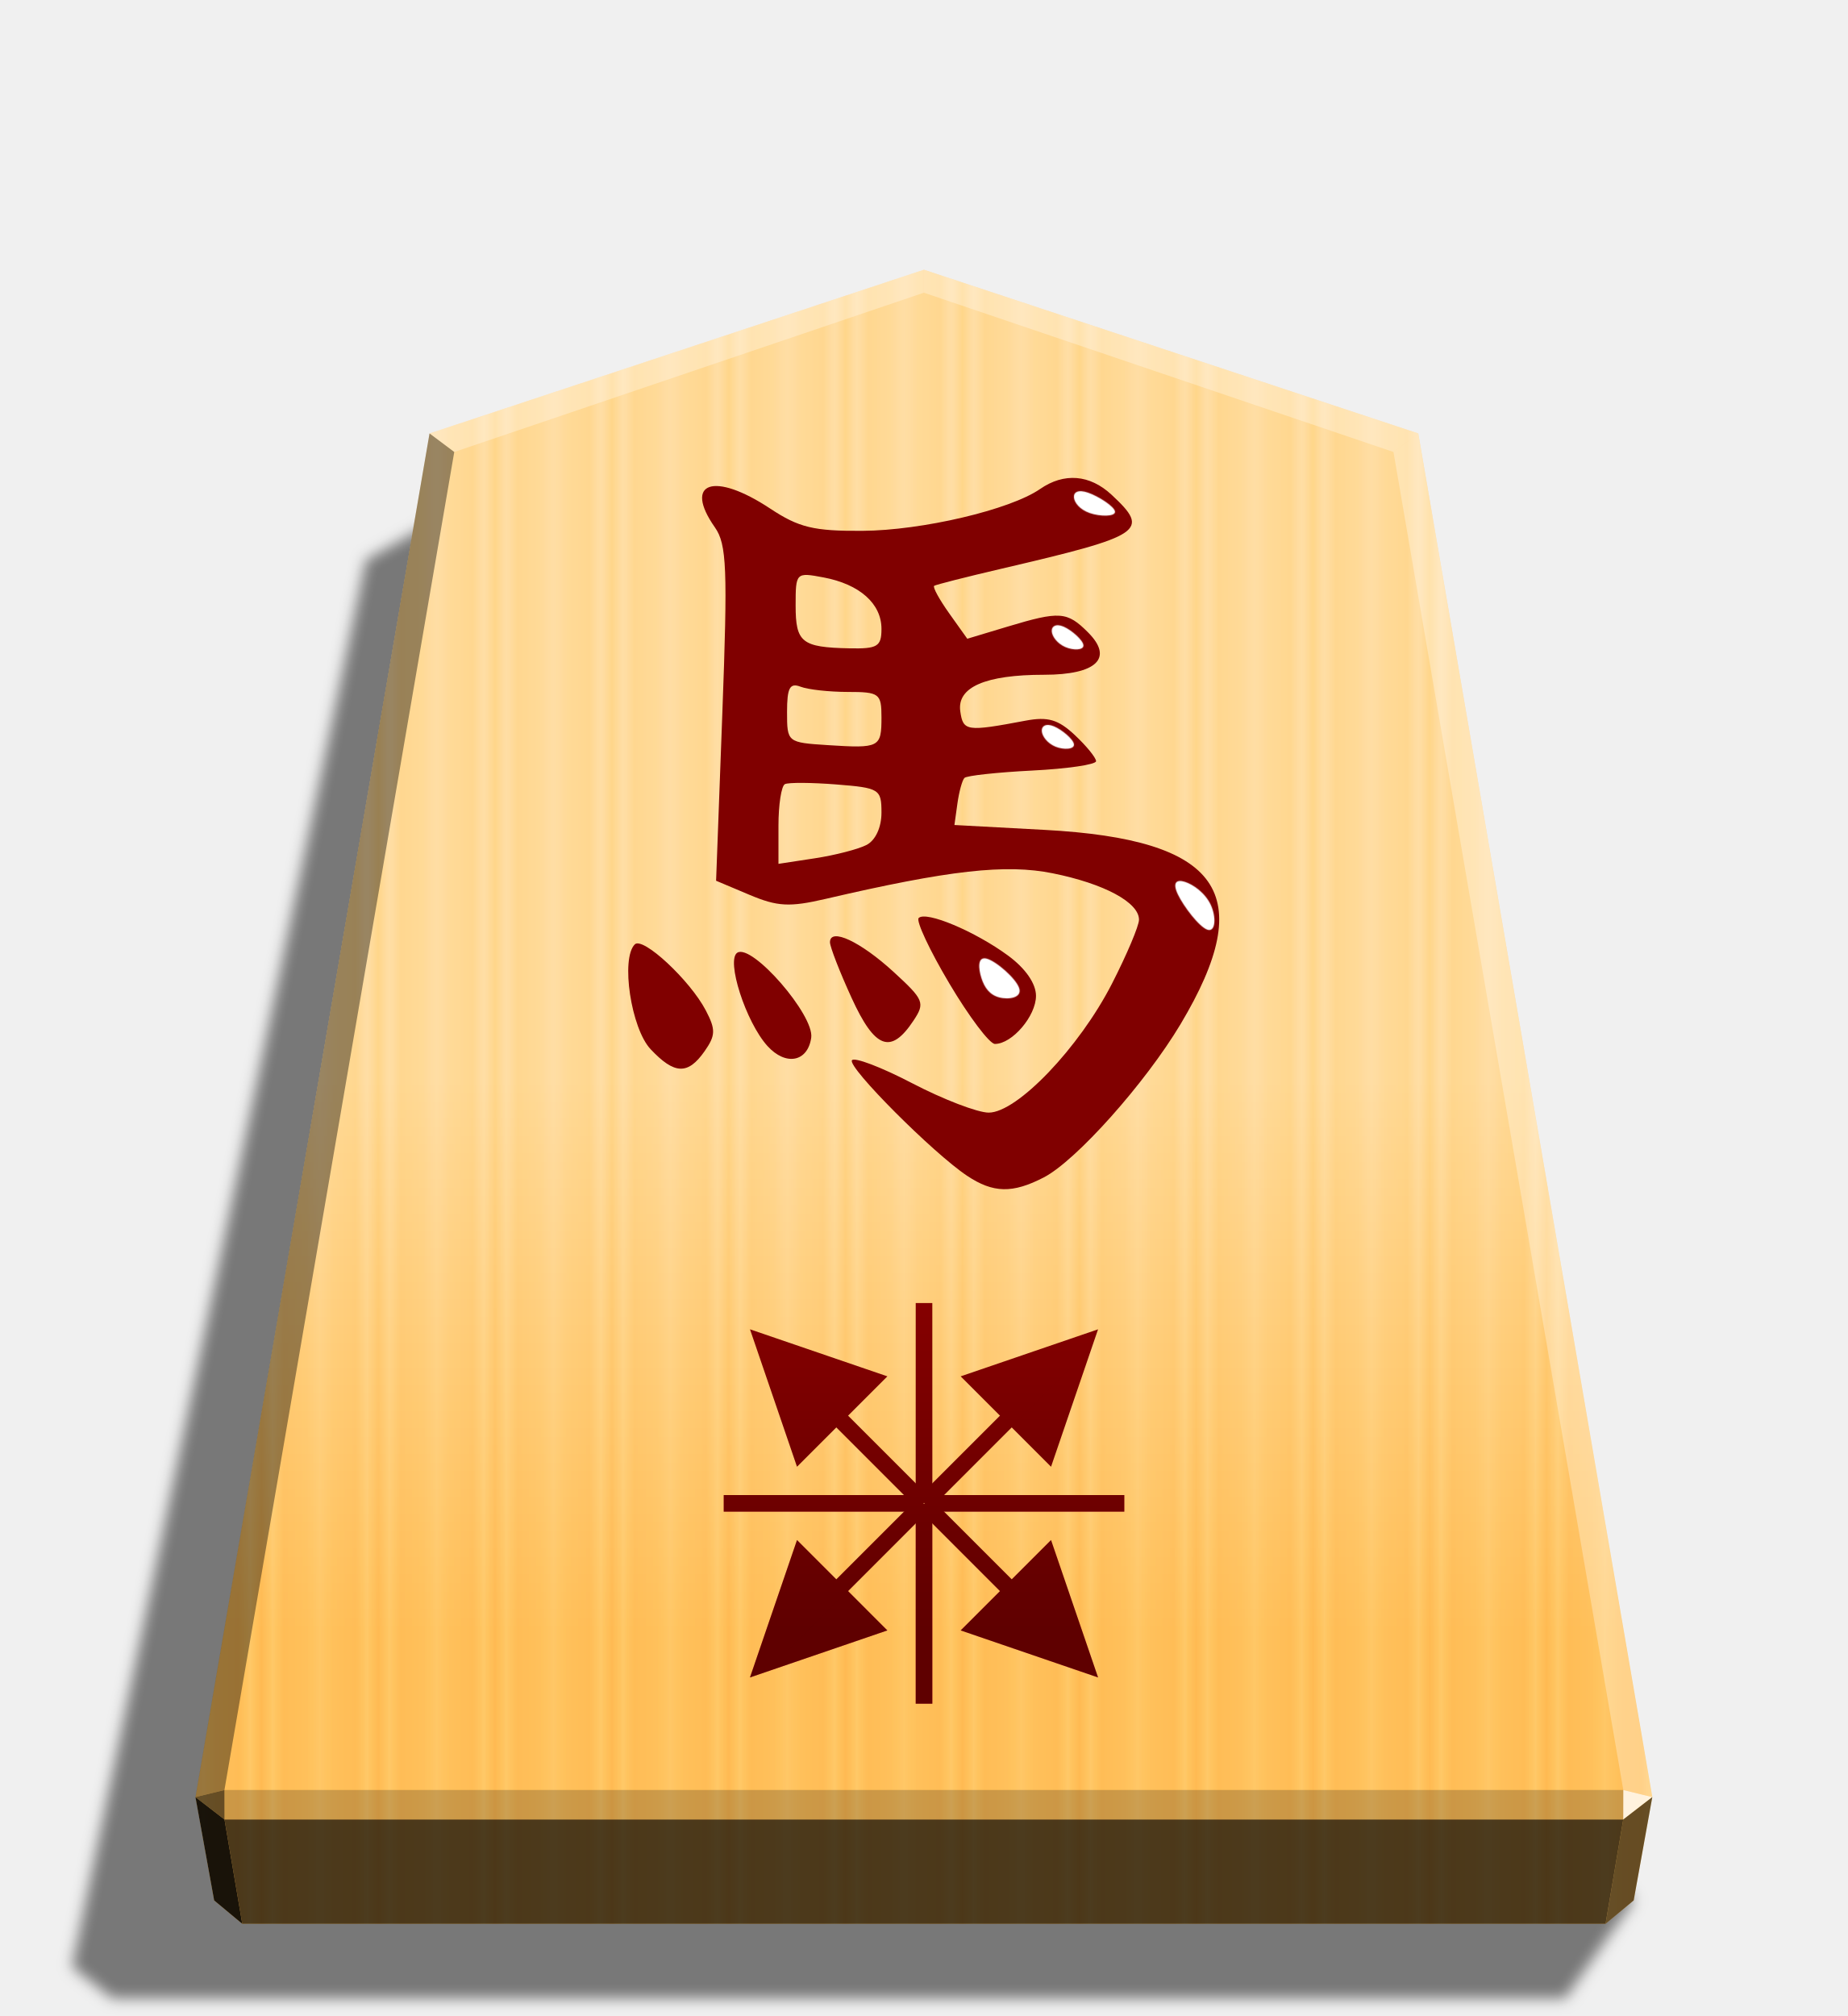
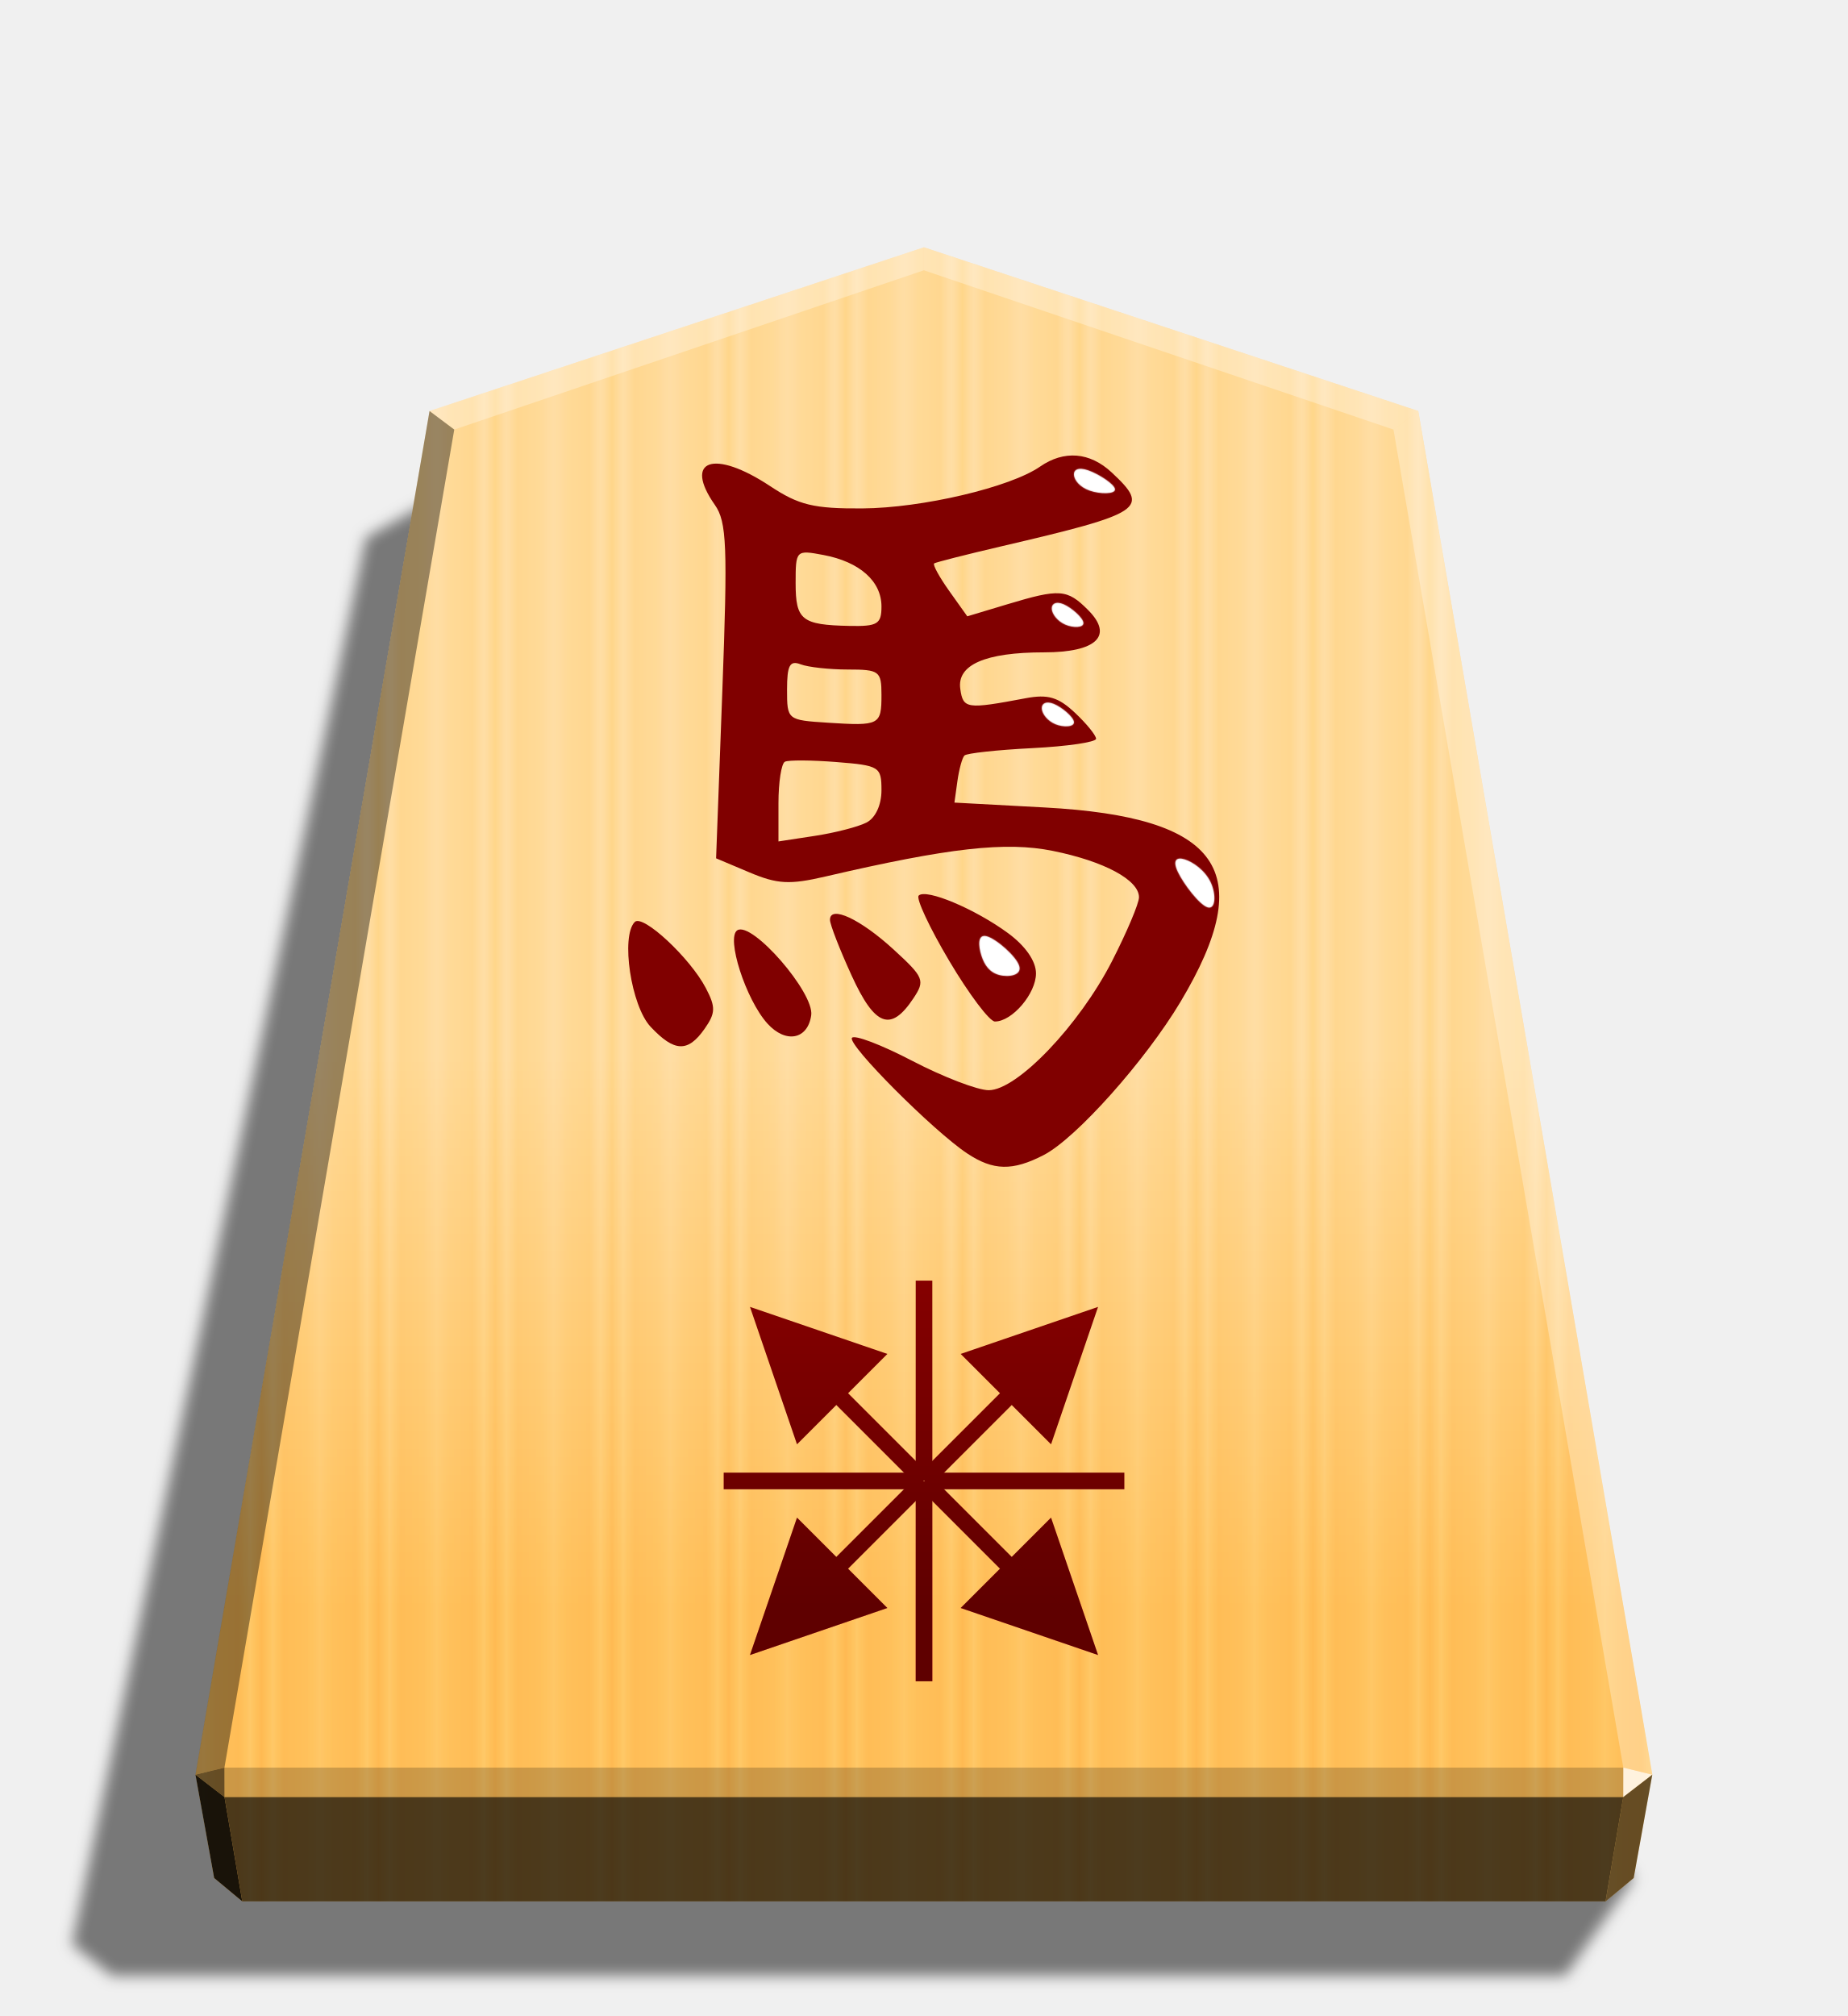
<svg xmlns="http://www.w3.org/2000/svg" width="498.898" height="544.252" viewBox="0 0 1320 1440">
  <style>.B{color-interpolation-filters:sRGB}</style>
  <defs>
-     <linearGradient id="A" x1="-1430.769" y1="-77.47" x2="-1409.955" y2="-77.47" spreadMethod="reflect" gradientUnits="userSpaceOnUse">
+     <linearGradient id="A" x1="228.547" y1="660.587" x2="270.281" y2="660.587" spreadMethod="reflect" gradientUnits="userSpaceOnUse">
      <stop offset="0" stop-color="#ffd285" />
      <stop offset=".232" stop-color="#ffcd79" />
      <stop offset=".616" stop-color="#ffca73" />
      <stop offset=".808" stop-color="#ffd386" />
      <stop offset="1" stop-color="#ffc86e" />
    </linearGradient>
-     <linearGradient id="B" x1="-899.905" y1="-359.019" x2="-899.906" y2="125.211" gradientUnits="userSpaceOnUse">
+     <linearGradient id="B" x1="660.031" y1="176.668" x2="660.029" y2="1147.598" gradientUnits="userSpaceOnUse">
      <stop offset=".597" stop-color="#fff" />
      <stop offset="1" />
    </linearGradient>
-     <filter x="-.01" y="-.011" width="1.021" height="1.022" class="B">
-       <feGaussianBlur stdDeviation="2.441" />
-     </filter>
-     <filter id="D" x="-.044" y="-.045" width="1.088" height="1.089" class="B">
+     <filter id="C" x="-.044" y="-.045" width="1.088" height="1.089" class="B">
      <feGaussianBlur stdDeviation=".392" />
    </filter>
-     <filter id="E" x="-.046" y="-.036" width="1.091" height="1.073" class="B">
+     <filter id="D" x="-.046" y="-.036" width="1.091" height="1.073" class="B">
      <feGaussianBlur stdDeviation=".392" />
    </filter>
-     <filter id="F" x="-.055" y="-.075" width="1.111" height="1.15" class="B">
+     <filter id="E" x="-.055" y="-.075" width="1.111" height="1.15" class="B">
      <feGaussianBlur stdDeviation=".392" />
    </filter>
-     <filter id="G" x="-.056" y="-.074" width="1.113" height="1.148" class="B">
+     <filter id="F" x="-.056" y="-.074" width="1.113" height="1.148" class="B">
      <feGaussianBlur stdDeviation=".392" />
    </filter>
-     <filter id="H" x="-.043" y="-.073" width="1.087" height="1.146" class="B">
+     <filter id="G" x="-.043" y="-.073" width="1.087" height="1.146" class="B">
      <feGaussianBlur stdDeviation=".392" />
    </filter>
-     <filter id="I" x="-.011" y="-.011" width="1.021" height="1.022" class="B">
+     <filter id="H" x="-.011" y="-.011" width="1.021" height="1.022" class="B">
      <feGaussianBlur stdDeviation="2.441" />
    </filter>
  </defs>
-   <path style="mix-blend-mode:multiply" d="M-2758.546 269.702l24.453 34.897h517.576l14.375-11.25-104.69-501.167-31.462-17.601z" transform="matrix(-2.0051 0 0 2.0051 -4364.078 816.6622)" opacity=".5" filter="url(#I)" />
-   <path d="M-1215.57-318.815l-176.123 58.315-83.396 485.771 6.633 36.815 10.024 8.338h485.713l10.024-8.338 6.645-36.815-83.396-485.771z" fill="url(#A)" transform="matrix(2.0051 0 0 2.0051 3097.382 831.9343)" />
-   <g transform="matrix(1.4178 1.417844 -1.417844 1.4178 4338.926 4522.369)" fill="#7f0000">
+   <path style="mix-blend-mode:multiply" d="M-2758.546 269.702l24.453 34.897h517.576l14.375-11.25-104.69-501.167-31.462-17.601z" transform="matrix(-2.0051 0 0 2.0051 -4364.078 800.6502)" opacity=".5" filter="url(#H)" />
+   <path d="M660.043 176.666L306.898 293.594l-167.217 974.019 13.3 73.818 20.099 16.718h973.903l20.099-16.718 13.324-73.818-167.217-974.019z" fill="url(#A)" />
+   <g transform="matrix(1.4178 1.417844 -1.417844 1.4178 4338.926 4506.357)" fill="#7f0000">
    <path d="M-2513.482 168.948l22.767-46.465h-45.534z" />
    <path d="M-2516.442 81.444h5.92v71.171h-5.92zm2.96-87.89l-22.767 46.465h45.534z" />
    <path d="M-2510.522 81.057h-5.92V9.886h5.92zm-90.657.194l46.465 22.767V58.484z" />
    <path d="M-2513.675 78.291v5.92h-71.171v-5.92zm87.89 2.96l-46.465-22.767v45.534z" />
    <path d="M-2513.289 84.211v-5.92h71.171v5.92z" />
    <path d="M-2515.712 79.294l4.186 4.186-50.326 50.326-4.186-4.186zm4.46 3.913l-4.186-4.186 50.326-50.326 4.186 4.186z" />
    <path d="M-2511.526 79.021l-4.186 4.186-50.326-50.326 4.186-4.186zm-3.912 4.459l4.186-4.186 50.326 50.326-4.186 4.186z" />
  </g>
-   <path d="M-899.905-359.019l-176.123 58.315-83.396 485.771 6.639 36.814 10.024 8.338h485.713l10.024-8.338 6.639-36.814-83.396-485.771z" opacity=".25" fill="url(#B)" transform="matrix(2.0051 0 0 2.0051 2464.431 912.5491)" style="mix-blend-mode:overlay" />
-   <path d="M1159.664 1278.583l-.043 21.064 20.75-16.013-20.707-5.052z" opacity=".8" fill="#fff" />
-   <path d="M1180.371 1283.634l-20.75 16.013-12.637 74.514 20.099-16.718 13.288-73.808z" opacity=".6" />
+   <path d="M660.031 176.668L306.887 293.595 139.67 1267.615l13.312 73.816 20.099 16.719h973.903l20.099-16.719 13.312-73.816-167.217-974.019z" opacity=".25" fill="url(#B)" style="mix-blend-mode:overlay" />
+   <path d="M1159.664 1262.571l-.043 21.064 20.75-16.013-20.707-5.052z" opacity=".8" fill="#fff" />
+   <path d="M1180.371 1267.622l-20.75 16.013-12.637 74.514 20.099-16.718 13.288-73.808z" opacity=".6" />
  <g fill="#fff">
-     <path d="M306.85 309.598l17.664 13.248L660 209.07v-16.402z" opacity=".3" />
-     <path d="M1013.15 309.598l-17.664 13.248L660 209.07v-16.402z" opacity=".3" />
-     <path d="M1013.15 309.598l-17.664 13.248 164.177 955.737 20.707 5.052z" opacity=".3" />
+     <path d="M306.85 293.586l17.664 13.248L660 193.058v-16.402z" opacity=".3" />
+     <path d="M1013.15 293.586l-17.664 13.248L660 193.058v-16.402z" opacity=".3" />
+     <path d="M1013.15 293.586l-17.664 13.248 164.177 955.737 20.707 5.052z" opacity=".3" />
  </g>
-   <path d="M306.85 309.598l17.664 13.248-164.177 955.737-20.707 5.052z" opacity=".4" />
-   <path d="M139.629 1283.634l20.75 16.013 12.702 74.514-20.099-16.718-13.353-73.808z" opacity=".9" />
-   <path d="M160.337 1278.583l.043 21.064-20.75-16.013 20.707-5.052z" opacity=".6" />
-   <path d="M160.337 1278.583h999.327l-.043 21.064H160.379l-.043-21.064z" opacity=".2" />
-   <path d="M1159.621 1299.647l-12.637 74.514H173.081l-12.702-74.514h999.241z" opacity=".7" />
-   <g transform="matrix(1.3574 0 0 1.3574 4128.186 708.5235)">
+   <path d="M306.85 293.586l17.664 13.248-164.177 955.737-20.707 5.052z" opacity=".4" />
+   <path d="M139.629 1267.622l20.75 16.013 12.702 74.514-20.099-16.718-13.353-73.808z" opacity=".9" />
+   <path d="M160.337 1262.571l.043 21.064-20.75-16.013 20.707-5.052z" opacity=".6" />
+   <path d="M160.337 1262.571h999.327l-.043 21.064H160.379l-.043-21.064z" opacity=".2" />
+   <path d="M1159.621 1283.635l-12.637 74.514H173.081l-12.702-74.514h999.241z" opacity=".7" />
+   <g transform="matrix(1.3574 0 0 1.3574 4128.186 692.5114)">
    <path d="M-2532.279 96.741c-17.829-11.858-62.902-57.043-60.607-60.756 1.15-1.86 15.432 3.572 31.739 12.071s34.423 15.454 40.258 15.454c14.957 0 47.617-34.16 64.846-67.823 7.834-15.307 14.244-30.471 14.244-33.698 0-9.102-18.276-18.938-45.36-24.411-24.787-5.01-54.507-1.665-119.541 13.454-19.022 4.422-25.359 4.083-40.13-2.145l-17.541-7.397 3.277-87.845c2.857-76.578 2.354-89.163-3.919-98.119-16.736-23.894-.443-29.435 29.087-9.893 15.119 10.005 22.927 11.893 48.525 11.733 31.42-.196 77.806-11.108 93.521-21.999 12.63-8.753 26.193-7.66 37.673 3.036 20.431 19.034 16.869 21.427-57.88 38.873-18.636 4.35-34.614 8.408-35.506 9.017s2.663 7.127 7.9 14.482l9.523 13.373 21.054-6.336c27.651-8.322 31.455-8.053 42.509 3.002 13.559 13.559 4.493 22.287-23.15 22.287-30.904 0-45.903 6.533-44.101 19.208 1.502 10.561 3.246 10.811 34.373 4.943 11.74-2.213 17.196-.608 25.977 7.641 6.114 5.744 11.116 11.9 11.116 13.68s-15.111 4-33.58 4.932-34.534 2.68-35.701 3.882-2.828 7.269-3.692 13.481l-1.571 11.295 47.437 2.561c92.79 5.009 112.679 33.405 71.587 102.203-18.566 31.084-54.975 71.877-72.021 80.691-16.427 8.494-26.592 8.273-40.351-.878zm-52.96-174.061c4.749-2.437 7.906-9.232 7.906-17.016 0-12.382-1.055-13.042-23.718-14.838-13.045-1.034-25.243-1.11-27.107-.169s-3.388 10.762-3.388 21.827V-67.4l19.201-2.932c10.56-1.612 22.758-4.757 27.107-6.989zm7.906-67.256c0-12.443-1.124-13.287-17.702-13.287-9.736 0-20.918-1.234-24.848-2.742-5.69-2.183-7.146.528-7.146 13.306 0 15.94.146 16.058 21.46 17.428 27.283 1.755 28.236 1.258 28.236-14.705zm0-46.47c0-13.293-11.489-23.493-30.495-27.074-14.524-2.736-14.683-2.576-14.683 14.816 0 19.408 3.215 21.969 28.236 22.496 14.862.313 16.942-.944 16.942-10.238zm-121.519 221.164c-10.253-10.914-15.79-47.659-8.309-55.14 4.237-4.237 29.066 18.859 37.384 34.775 5.256 10.057 5.161 13.15-.66 21.46-8.779 12.533-15.87 12.26-28.416-1.094zm61.5-1.678c-11.372-12.566-21.931-45.328-15.825-49.101 7.794-4.817 40.56 32.897 38.869 44.736-1.83 12.814-13.412 15.008-23.044 4.365zm44.291-25.316c-6.258-13.681-11.378-26.847-11.378-29.258 0-7.875 15.977-.439 33.452 15.57 16.043 14.698 16.703 16.312 10.494 25.678-11.903 17.958-20.281 14.874-32.569-11.99zm51.47-7.531c-10.382-17.476-17.654-32.997-16.159-34.492 3.851-3.85 29.714 7.022 47.056 19.781 9.159 6.739 14.683 14.701 14.683 21.167 0 10.634-12.535 25.318-21.613 25.318-2.799 0-13.584-14.298-23.966-31.774z" fill="maroon" />
    <g fill="#fff">
-       <path d="M-2521.938-17.516c4.971 1.317 15.443 10.437 17.089 15.54s-5.542 6.18-10.512 4.863-7.718-5.028-9.363-10.128-2.185-11.593 2.786-10.276z" filter="url(#D)" />
-       <path d="M-2417.7-57.953c4.318 1.35 10.62 5.699 13.618 12.014s2.693 14.581-1.627 13.231-12.653-12.325-15.649-18.635-.66-7.959 3.659-6.61z" filter="url(#E)" />
-       <path d="M-2486.595-139.784c4.235 1.743 10.371 6.878 10.577 9.559s-5.515 2.906-9.751 1.163-6.985-5.454-7.191-8.134 2.131-4.33 6.366-2.587z" filter="url(#F)" />
-       <path d="M-2481.413-192.197c4.169 1.814 10.172 7.092 10.378 9.773s-5.383 2.763-9.553.949-6.919-5.525-7.125-8.206 2.131-4.33 6.3-2.516z" filter="url(#G)" />
-       <path d="M-2468.511-262.693c5.408 1.879 13.89 7.289 14.096 9.97s-7.861 2.632-13.27.752-8.158-5.591-8.364-8.271 2.131-4.33 7.539-2.45z" filter="url(#H)" />
+       <path d="M-2521.938-17.516c4.971 1.317 15.443 10.437 17.089 15.54s-5.542 6.18-10.512 4.863-7.718-5.028-9.363-10.128-2.185-11.593 2.786-10.276z" filter="url(#C)" />
+       <path d="M-2417.7-57.953c4.318 1.35 10.62 5.699 13.618 12.014s2.693 14.581-1.627 13.231-12.653-12.325-15.649-18.635-.66-7.959 3.659-6.61z" filter="url(#D)" />
+       <path d="M-2486.595-139.784c4.235 1.743 10.371 6.878 10.577 9.559s-5.515 2.906-9.751 1.163-6.985-5.454-7.191-8.134 2.131-4.33 6.366-2.587z" filter="url(#E)" />
+       <path d="M-2481.413-192.197c4.169 1.814 10.172 7.092 10.378 9.773s-5.383 2.763-9.553.949-6.919-5.525-7.125-8.206 2.131-4.33 6.3-2.516z" filter="url(#F)" />
+       <path d="M-2468.511-262.693c5.408 1.879 13.89 7.289 14.096 9.97s-7.861 2.632-13.27.752-8.158-5.591-8.364-8.271 2.131-4.33 7.539-2.45z" filter="url(#G)" />
    </g>
  </g>
</svg>
